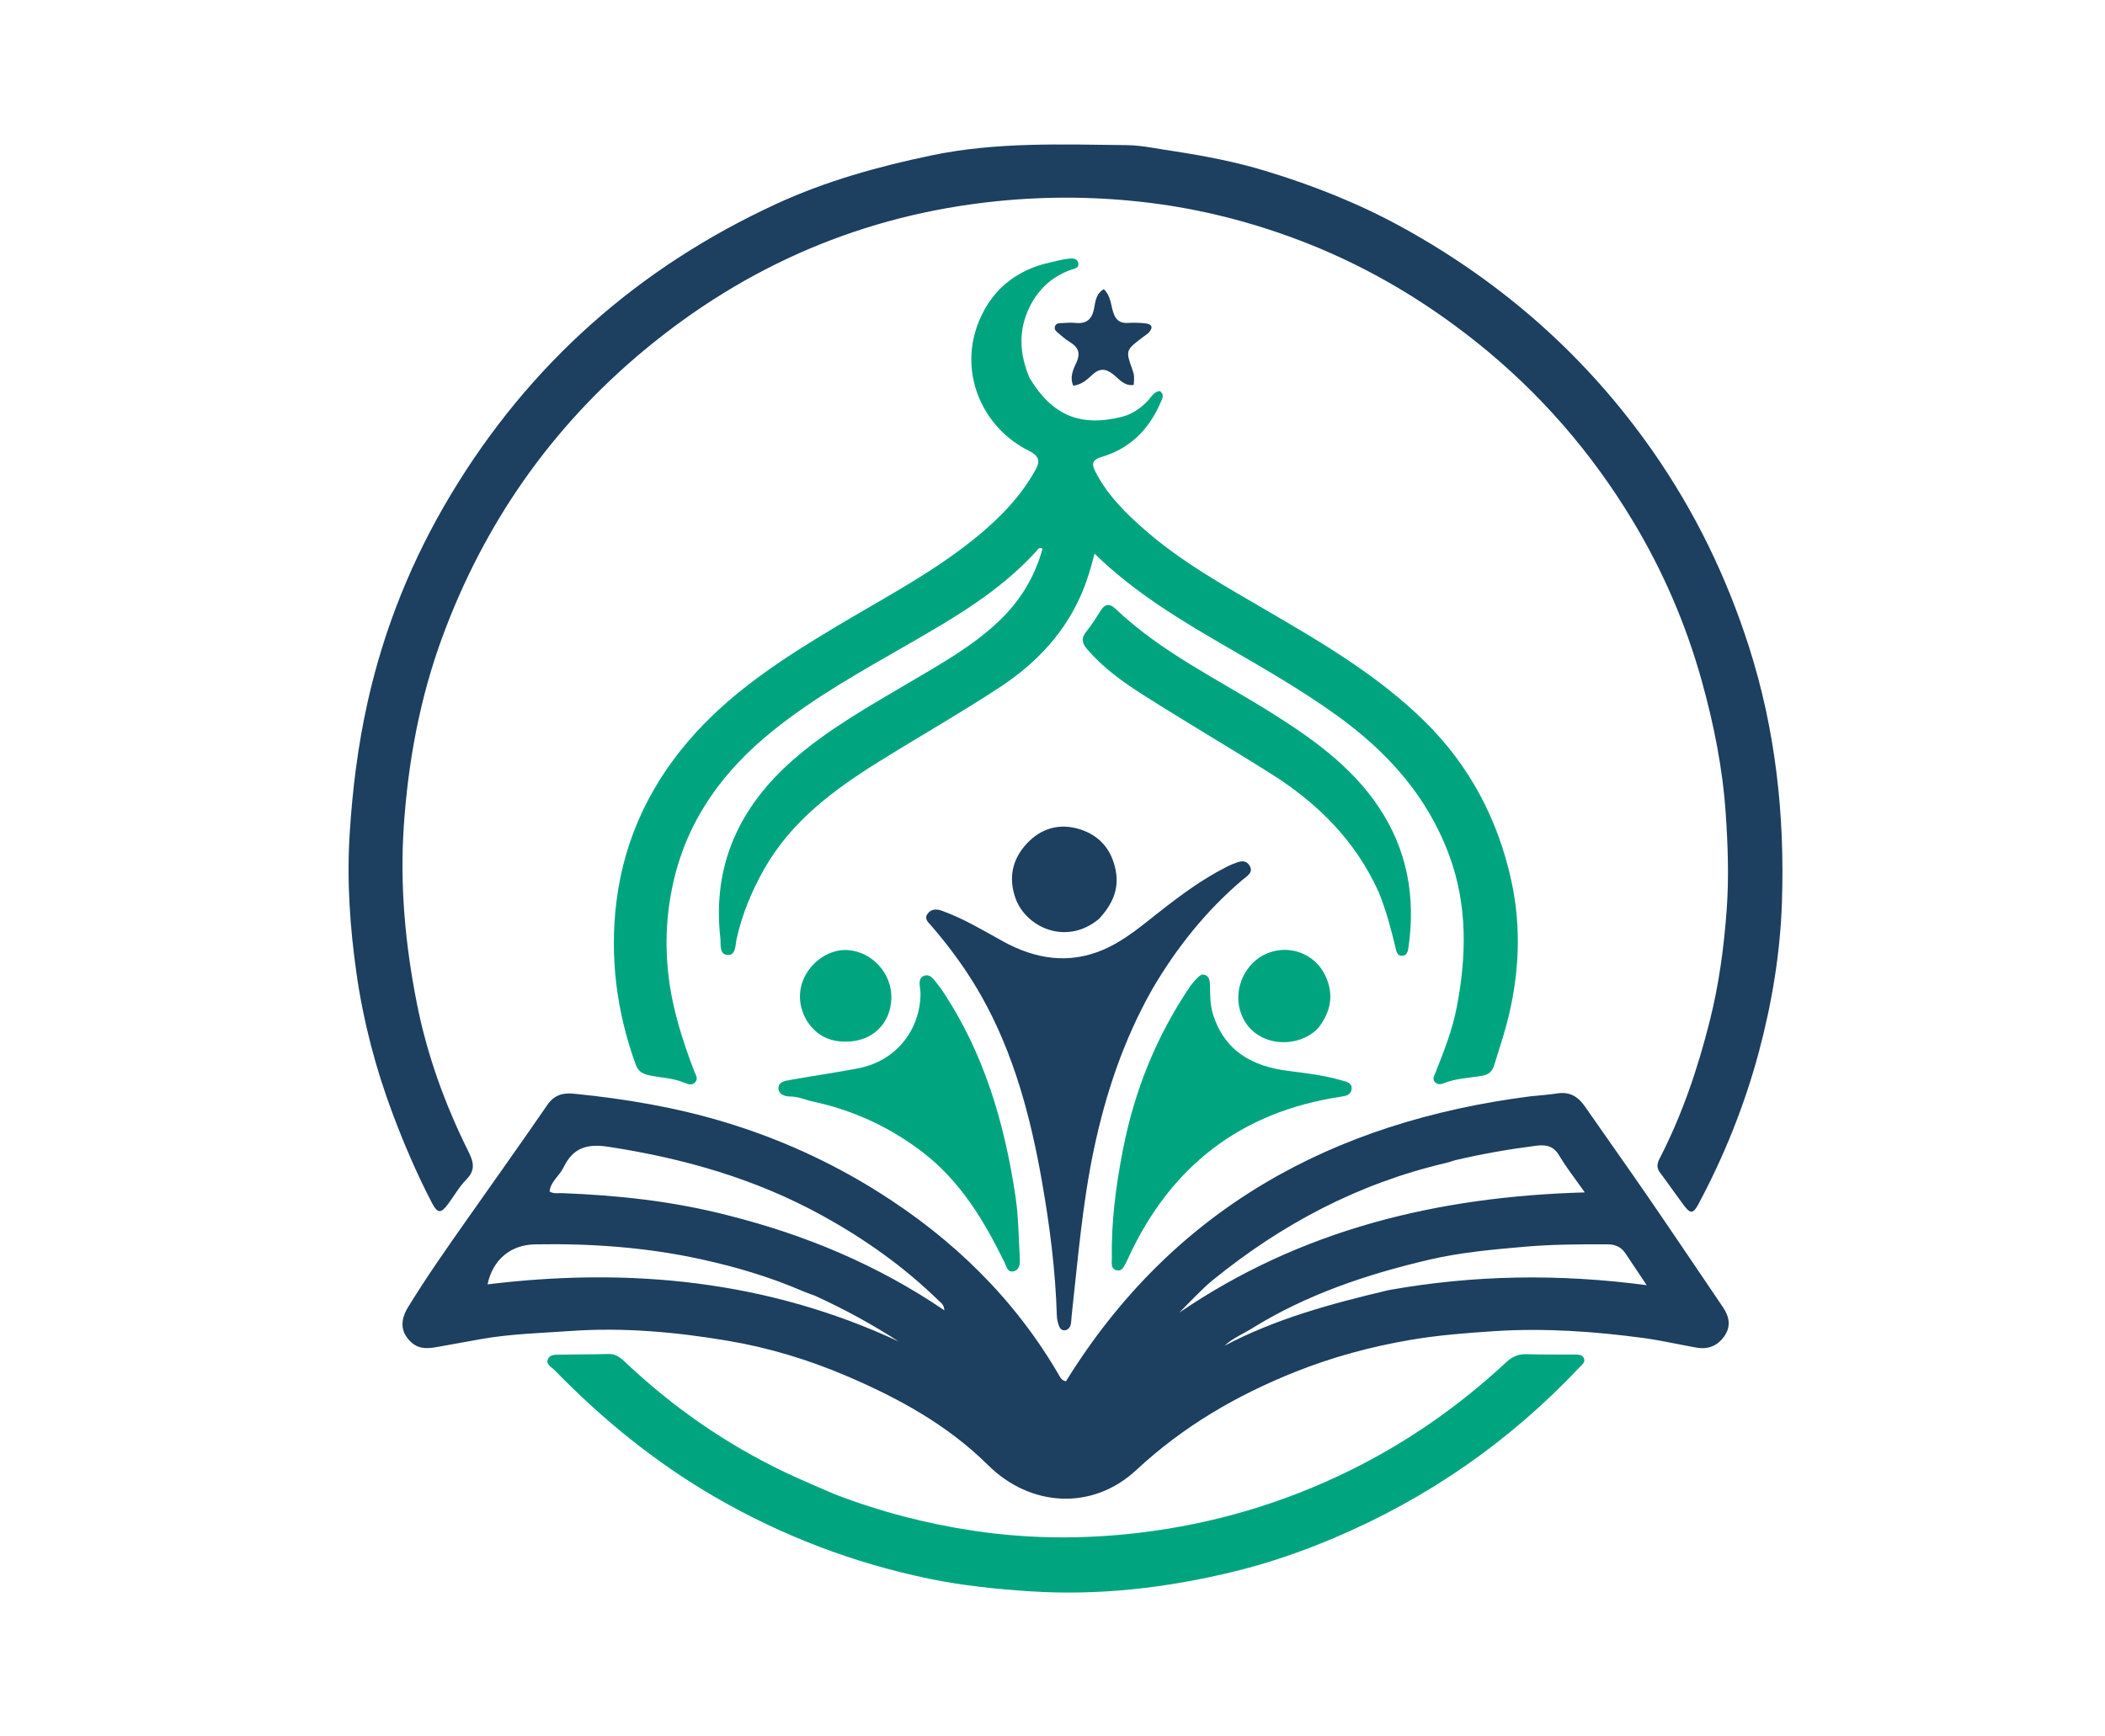
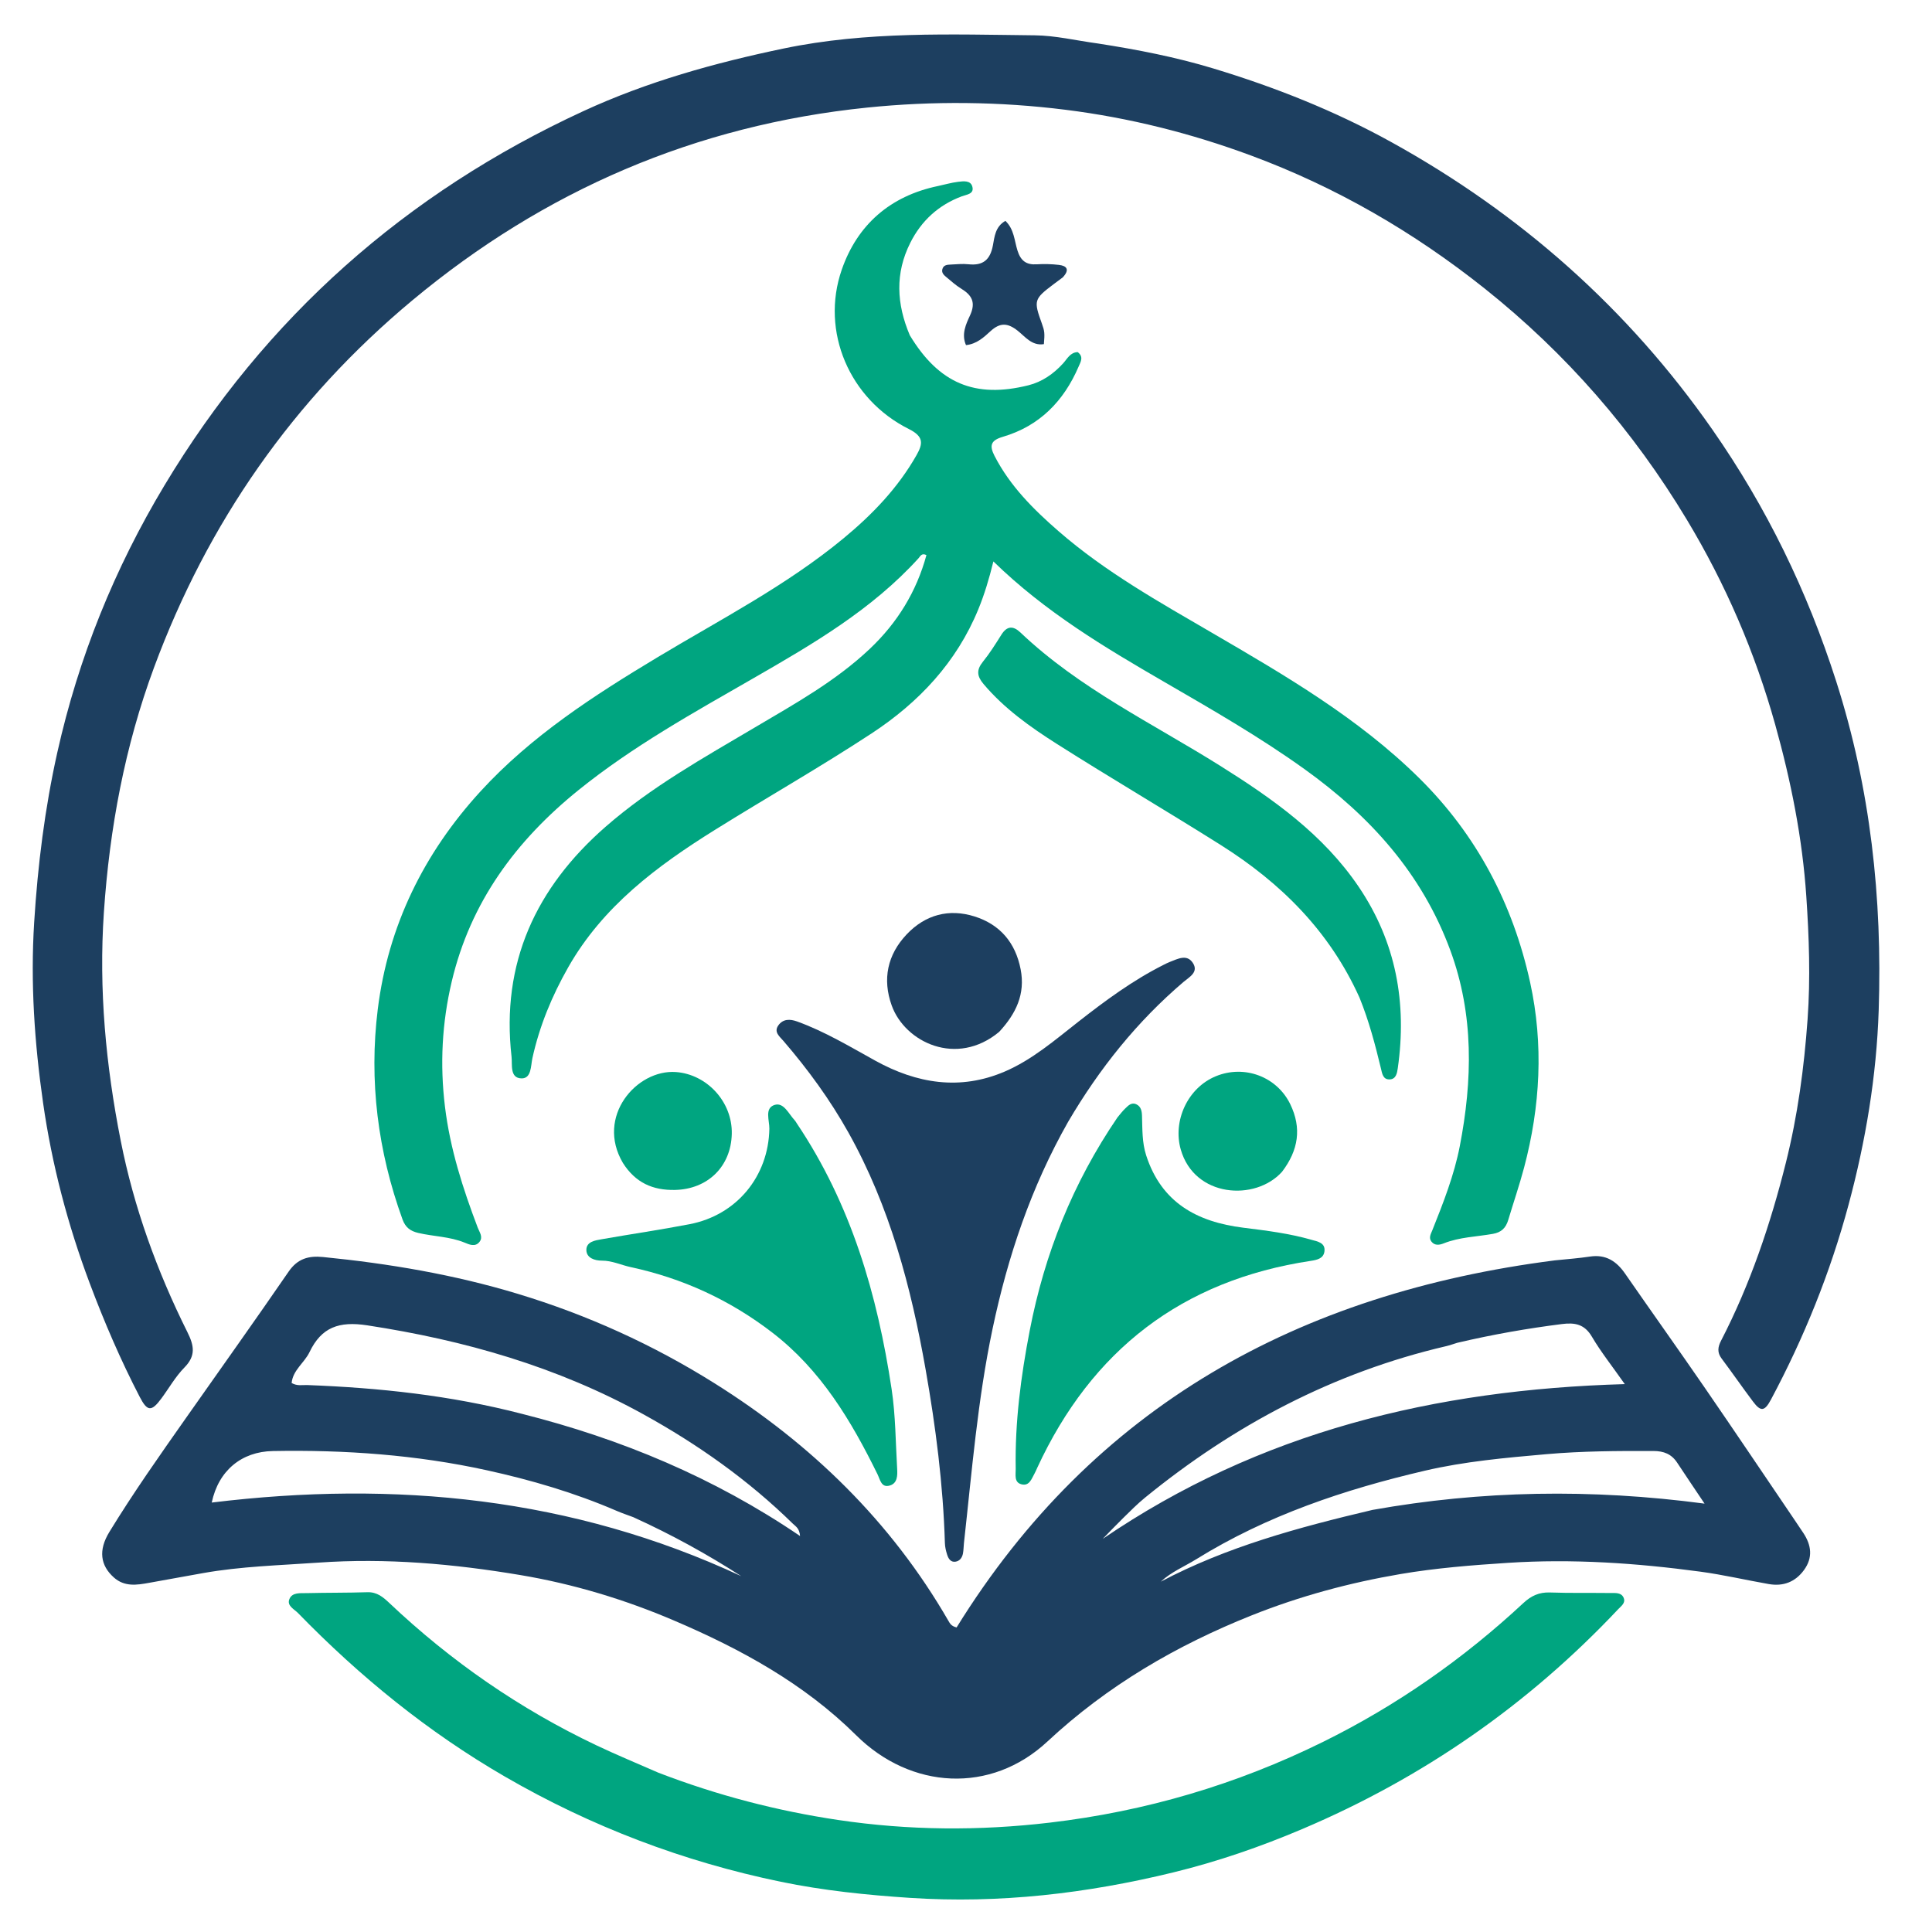
- <svg xmlns="http://www.w3.org/2000/svg" version="1.1" id="Layer_1" x="0px" y="0px" width="100%" viewBox="0 0 912 752" enable-background="new 0 0 912 752" xml:space="preserve">
+ <svg xmlns="http://www.w3.org/2000/svg" version="1.1" id="Layer_1" x="0px" y="0px" width="100%" viewBox="140 51 643 650" enable-background="new 0 0 912 752" xml:space="preserve">
  <path fill="#1d3f60" opacity="1" stroke="none" d=" M663.066,475.041   C667.318,474.614 671.136,474.322 674.912,473.755   C680.206,472.961 683.794,475.281 686.691,479.459   C695.608,492.318 704.694,505.06 713.564,517.952   C723.564,532.485 733.401,547.131 743.308,561.73   C744.43,563.383 745.545,565.042 746.651,566.706   C749.392,570.829 749.979,575.021 746.895,579.237   C743.947,583.269 739.902,584.785 735.049,583.938   C727.357,582.595 719.732,580.804 712.002,579.763   C690.532,576.872 669.029,575.39 647.29,576.802   C635.145,577.591 623.016,578.546 611.09,580.582   C594.044,583.491 577.322,587.993 561.184,594.435   C535.758,604.583 512.591,618.076 492.368,636.921   C473.355,654.639 446.451,653.072 428.035,634.808   C410.483,617.401 389.202,605.789 366.711,596.188   C350.119,589.105 332.886,583.909 315.136,580.924   C292.629,577.14 269.979,575.108 247.04,576.731   C234.089,577.648 221.111,577.969 208.294,580.255   C202.246,581.333 196.199,582.419 190.156,583.525   C185.995,584.286 181.887,584.917 178.31,581.728   C173.751,577.663 173.037,572.552 176.792,566.412   C184.869,553.204 193.792,540.553 202.693,527.893   C214.184,511.548 225.788,495.28 237.106,478.816   C240.106,474.452 243.816,473.426 248.68,473.91   C270.889,476.121 292.726,479.798 314.207,486.3   C337.671,493.402 359.656,503.394 380.307,516.34   C412.85,536.74 439.745,562.846 459.075,596.326   C459.582,597.204 460.03,598.091 461.822,598.536   C507.934,524.004 577.023,486.046 663.066,475.041  M315.696,526.696   C348.922,535.091 380.185,548.07 409.16,567.778   C408.962,565.138 407.638,564.513 406.733,563.627   C391.762,548.96 374.841,536.99 356.515,526.863   C327.445,510.799 296.211,501.885 263.517,496.89   C254.059,495.445 248.144,497.527 244.131,505.901   C242.404,509.506 238.517,511.96 238.113,516.298   C240.01,517.389 241.701,516.922 243.34,516.985   C267.491,517.907 291.431,520.412 315.696,526.696  M630.277,502.765   C629.002,503.153 627.744,503.615 626.449,503.917   C588.601,512.759 555.19,530.426 525.202,554.872   C522.626,556.971 520.28,559.36 517.898,561.688   C515.543,563.99 513.278,566.385 510.973,568.74   C563.709,532.78 622.685,518.495 686.615,516.67   C682.279,510.494 678.546,505.807 675.536,500.695   C673.046,496.467 669.799,495.911 665.45,496.464   C653.887,497.934 642.427,499.915 630.277,502.765  M353.063,561.44   C351.194,560.736 349.293,560.107 347.462,559.315   C333.356,553.22 318.611,548.902 303.706,545.636   C280.082,540.458 256.003,538.744 231.793,539.186   C221.28,539.378 213.51,545.737 211.233,556.519   C272.825,549.005 332.53,554.781 389.39,581.286   C377.948,573.92 366.106,567.375 353.063,561.44  M601.733,558.993   C638.351,552.464 675.142,551.805 713.454,556.878   C709.745,551.339 706.965,547.241 704.242,543.106   C702.325,540.194 699.741,539.178 696.22,539.168   C684.233,539.135 672.265,539.185 660.304,540.237   C646.552,541.446 632.746,542.672 619.334,545.803   C592.373,552.098 566.251,560.83 542.484,575.561   C538.482,578.041 534.056,579.837 530.515,583.13   C552.734,571.403 576.686,564.905 601.733,558.993  z" />
  <path fill="#1d3f60" opacity="1" stroke="none" d=" M509.335,65.627   C522.727,67.703 535.599,70.222 548.148,74.021   C568.892,80.302 588.967,88.252 607.994,98.767   C651.417,122.767 687.641,154.784 716.066,195.505   C734.281,221.599 748.006,249.831 757.733,280.206   C769.297,316.317 773.279,353.257 772.035,390.909   C771.303,413.076 767.656,434.909 761.911,456.269   C755.77,479.099 746.948,500.991 735.785,521.884   C733.67,525.842 732.38,526.03 729.784,522.582   C726.177,517.792 722.777,512.847 719.178,508.051   C717.633,505.992 717.918,504.162 719.012,502.045   C728.838,483.031 735.63,462.842 740.807,442.192   C744.763,426.408 746.943,410.273 748.111,393.936   C749.104,380.06 748.607,366.297 747.682,352.549   C746.364,332.966 742.531,313.805 737.232,294.83   C730.419,270.433 720.508,247.487 707.515,225.877   C689.501,195.917 666.9,169.91 639.481,148.077   C615.572,129.038 589.49,113.927 560.84,103.312   C540.656,95.834 519.94,90.627 498.507,87.938   C476.223,85.141 453.882,84.93 431.713,87.197   C374.19,93.079 323.168,115.009 278.722,152.047   C238.661,185.43 209.832,226.866 191.794,275.638   C182.004,302.109 176.868,329.631 174.949,357.926   C173.185,383.947 175.617,409.504 180.619,434.823   C185.043,457.217 192.827,478.686 203.03,499.149   C205.321,503.745 205.946,507.121 202.034,511.092   C199.03,514.142 196.865,518.016 194.291,521.496   C190.987,525.961 189.587,525.941 187.039,521.034   C180.594,508.619 175.077,495.776 170.164,482.692   C162.783,463.035 157.458,442.794 154.488,422.014   C151.614,401.904 150.219,381.725 151.496,361.328   C152.703,342.04 155.073,323.009 159.283,304.15   C166.417,272.202 178.523,242.277 195.354,214.263   C229.301,157.76 276.514,115.958 336.247,88.393   C357.722,78.484 380.376,72.171 403.61,67.324   C431.678,61.47 459.89,62.582 488.137,62.883   C495.067,62.957 501.98,64.632 509.335,65.627  z" />
  <path fill="#00a580" opacity="1" stroke="none" d=" M446.085,163.816   C455.868,179.988 468.002,185.114 485.993,180.623   C490.565,179.482 494.433,176.795 497.655,173.255   C499.05,171.723 500.031,169.553 502.559,169.462   C504.661,171.047 503.559,172.728 502.844,174.39   C497.837,186.025 489.657,194.351 477.35,197.968   C473.243,199.175 472.808,200.936 474.601,204.417   C479.821,214.55 487.699,222.389 496.146,229.738   C511.825,243.38 529.864,253.48 547.699,263.873   C572.318,278.221 596.957,292.55 617.44,312.774   C636.832,331.923 649.018,355.197 654.786,381.593   C659.32,402.339 658.209,423.181 652.742,443.809   C651.163,449.765 649.17,455.555 647.41,461.434   C646.581,464.202 645.035,465.621 642.273,466.114   C636.736,467.102 631.031,467.191 625.7,469.315   C624.325,469.863 622.709,470.179 621.567,468.717   C620.563,467.431 621.378,466.132 621.854,464.941   C625.552,455.687 629.233,446.315 631.11,436.596   C635.379,414.483 635.904,392.415 627.915,370.721   C618.39,344.854 600.926,325.599 578.925,309.808   C563.874,299.005 547.863,289.804 531.871,280.533   C511.709,268.846 491.68,256.938 474.2,239.885   C472.744,245.789 471.198,250.934 469.161,255.913   C461.824,273.848 449.084,287.337 433.25,297.735   C416.005,309.059 398.039,319.277 380.524,330.198   C361.028,342.354 342.795,355.932 331.129,376.49   C325.679,386.095 321.5,396.169 319.115,406.999   C318.553,409.553 318.813,413.886 315.442,413.812   C311.44,413.724 312.398,409.183 312.098,406.547   C308.517,375.013 320.267,349.646 343.747,329.141   C359.028,315.797 376.649,305.969 393.995,295.712   C407.456,287.752 421.18,280.133 432.654,269.264   C441.894,260.511 448.325,250.069 451.672,237.754   C450.053,236.937 449.597,238.177 449.04,238.791   C433.333,256.106 413.456,267.686 393.514,279.157   C373.305,290.782 352.902,302.072 334.659,316.792   C313.581,333.799 298.257,354.527 291.958,381.299   C288.693,395.179 287.966,409.067 289.694,423.304   C291.42,437.51 295.708,450.848 300.738,464.072   C301.304,465.56 302.579,467.138 301.355,468.759   C299.903,470.684 297.827,469.69 296.29,469.061   C291.276,467.012 285.878,467.017 280.715,465.81   C278.014,465.178 276.381,463.927 275.409,461.244   C267.097,438.31 264.093,414.612 267.093,390.525   C270.582,362.51 282.572,338.067 301.664,317.234   C318.742,298.598 339.699,285.064 361.166,272.155   C382.401,259.385 404.546,248.021 423.788,232.112   C433.489,224.091 442.093,215.152 448.344,204.122   C450.52,200.281 450.841,197.878 445.763,195.343   C425.8,185.378 415.972,162.545 423.183,141.736   C428.422,126.62 439.481,116.95 455.506,113.598   C457.785,113.121 460.038,112.446 462.34,112.167   C464.094,111.955 466.5,111.615 467.105,113.757   C467.824,116.303 465.169,116.448 463.591,117.04   C455.734,119.989 449.982,125.245 446.237,132.701   C441.118,142.894 441.57,153.173 446.085,163.816  z" />
  <path fill="#00a580" opacity="1" stroke="none" d=" M361.539,647.422   C381.372,655.049 401.49,660.265 422.068,663.324   C445.689,666.836 469.372,667.013 493.219,664.199   C525.459,660.395 555.966,651.404 585.011,637.081   C609.836,624.839 632.264,609.146 652.508,590.32   C655.127,587.885 657.797,586.648 661.414,586.773   C668.239,587.008 675.076,586.869 681.908,586.949   C683.529,586.968 685.493,586.726 686.255,588.622   C686.939,590.323 685.406,591.324 684.398,592.395   C654.177,624.489 618.759,649.1 578.18,666.331   C564.059,672.328 549.593,677.323 534.712,680.952   C505.637,688.041 476.206,691.494 446.183,689.519   C431.536,688.555 416.979,687.057 402.65,684.093   C369.841,677.305 338.88,665.531 309.838,648.703   C283.979,633.72 261.065,615.076 240.281,593.714   C238.973,592.369 236.416,591.256 237.367,588.974   C238.328,586.669 241.034,587.039 243.127,586.988   C249.956,586.821 256.792,586.901 263.619,586.684   C266.832,586.583 268.901,588.343 270.979,590.307   C291.703,609.912 314.878,625.966 340.657,638.2   C347.413,641.406 354.332,644.267 361.539,647.422  z" />
  <path fill="#1d3f60" opacity="1" stroke="none" d=" M499.379,428.357   C486.864,450.401 479.049,473.717 473.909,498.115   C468.893,521.92 466.97,546.086 464.291,570.174   C464.163,571.331 464.177,572.511 463.962,573.65   C463.698,575.046 462.894,576.205 461.429,576.413   C459.795,576.644 459.058,575.35 458.643,574.06   C458.239,572.806 457.924,571.47 457.885,570.16   C457.297,550.507 454.794,531.011 451.397,511.729   C446.517,484.029 439.337,456.88 425.437,432.046   C419.24,420.975 411.79,410.757 403.507,401.145   C402.255,399.692 400.268,398.226 401.836,395.997   C403.419,393.748 405.789,393.803 408.155,394.659   C417.435,398.014 425.861,403.094 434.442,407.837   C448.447,415.576 462.985,417.954 477.998,411.52   C487.228,407.565 494.871,400.946 502.741,394.782   C511.784,387.7 521.024,380.874 531.335,375.671   C532.078,375.297 532.821,374.91 533.596,374.613   C536.222,373.611 539.265,371.908 541.284,374.936   C543.378,378.075 540.056,379.745 538.203,381.324   C522.578,394.641 509.935,410.398 499.379,428.357  z" />
  <path fill="#00a580" opacity="1" stroke="none" d=" M515.926,426.964   C516.899,425.791 517.604,424.851 518.442,424.049   C519.505,423.029 520.602,421.728 522.313,422.543   C523.854,423.278 524.141,424.798 524.194,426.358   C524.344,430.845 524.189,435.356 525.601,439.721   C530.732,455.578 542.655,462.104 558.264,464.047   C565.986,465.008 573.761,465.963 581.279,468.134   C583.237,468.699 585.975,469.083 585.569,472.057   C585.249,474.409 583.082,474.889 581.016,475.199   C537.706,481.705 507.265,505.237 488.957,544.811   C488.678,545.415 488.442,546.045 488.111,546.62   C487.065,548.439 486.36,551.103 483.602,550.367   C481.096,549.697 481.742,547.099 481.708,545.211   C481.426,529.521 483.433,514.127 486.413,498.695   C491.41,472.82 500.915,449.006 515.926,426.964  z" />
  <path fill="#00a580" opacity="1" stroke="none" d=" M408.094,428.995   C426.406,456.289 435.176,486.65 439.959,518.339   C441.296,527.192 441.301,536.25 441.826,545.22   C441.953,547.391 441.919,549.975 439.448,550.759   C436.485,551.699 436.126,548.857 435.21,546.993   C426.334,528.935 416.162,511.895 399.808,499.323   C385.554,488.364 369.684,481.07 352.178,477.306   C348.944,476.61 345.922,475.113 342.472,475.127   C340.118,475.137 337.277,474.257 337.266,471.532   C337.254,468.712 340.266,468.308 342.523,467.911   C352.34,466.183 362.211,464.751 371.996,462.866   C387.867,459.809 398.555,446.726 398.831,430.728   C398.879,427.952 397.112,423.796 400.631,422.727   C403.677,421.801 405.323,425.752 407.325,427.874   C407.552,428.114 407.721,428.409 408.094,428.995  z" />
  <path fill="#00a580" opacity="1" stroke="none" d=" M597.368,386.643   C587.281,364.256 570.884,348.037 550.777,335.352   C532.475,323.807 513.792,312.866 495.526,301.266   C486.552,295.566 477.837,289.374 470.86,281.103   C468.657,278.491 468.455,276.375 470.656,273.654   C472.951,270.817 474.915,267.694 476.857,264.592   C478.768,261.537 480.841,261.458 483.321,263.816   C503.111,282.636 527.658,294.321 550.465,308.625   C568.176,319.733 585.189,331.717 597.141,349.421   C609.661,367.966 613.38,388.442 610.249,410.369   C610.01,412.048 609.658,414 607.649,414.146   C605.247,414.32 604.999,412.221 604.555,410.382   C602.642,402.458 600.582,394.573 597.368,386.643  z" />
  <path fill="#1d3f60" opacity="1" stroke="none" d=" M476.136,398.165   C461.835,410.049 444.451,401.67 439.994,389.292   C436.81,380.449 438.537,372.196 445.044,365.338   C451.319,358.725 459.261,356.62 467.856,359.329   C476.382,362.016 481.626,368.095 483.37,377.12   C484.98,385.457 481.816,392.022 476.136,398.165  z" />
  <path fill="#00a580" opacity="1" stroke="none" d=" M571.299,445.238   C562.324,455.23 541.823,453.927 537.221,437.696   C534.521,428.173 539.476,417.03 549.027,413.092   C558.657,409.121 569.572,413.232 574.068,422.483   C577.975,430.523 576.845,437.967 571.299,445.238  z" />
  <path fill="#00a580" opacity="1" stroke="none" d=" M349.558,442.255   C340.349,426.645 354.185,410.733 367.38,411.675   C377.747,412.415 386.433,421.642 386.19,432.471   C385.942,443.493 378.054,451.11 367.077,451.341   C359.621,451.498 353.786,448.931 349.558,442.255  z" />
  <path fill="#1d3f60" opacity="1" stroke="none" d=" M497.538,144.323   C496.316,145.253 495.366,145.928 494.436,146.631   C487.831,151.623 487.694,152.092 490.517,159.884   C491.428,162.397 491.499,163.09 491.188,166.782   C487.146,167.431 484.884,164.24 482.33,162.236   C478.995,159.618 476.455,159.474 473.248,162.401   C471.012,164.442 468.635,166.723 464.983,167.11   C463.361,163.409 464.997,160.021 466.327,157.144   C468.347,152.773 467.008,150.336 463.369,148.114   C461.535,146.994 459.913,145.512 458.248,144.131   C457.485,143.499 456.727,142.743 457.023,141.591   C457.393,140.149 458.63,140.06 459.798,140.009   C461.794,139.921 463.818,139.691 465.788,139.906   C470.669,140.439 473.111,138.463 474.037,133.56   C474.578,130.699 474.818,127.233 478.239,125.311   C481.178,128.104 481.257,131.951 482.297,135.272   C483.377,138.724 485.236,140.152 488.788,139.925   C491.271,139.767 493.8,139.836 496.271,140.126   C498.91,140.436 499.956,141.724 497.538,144.323  z" />
</svg>
